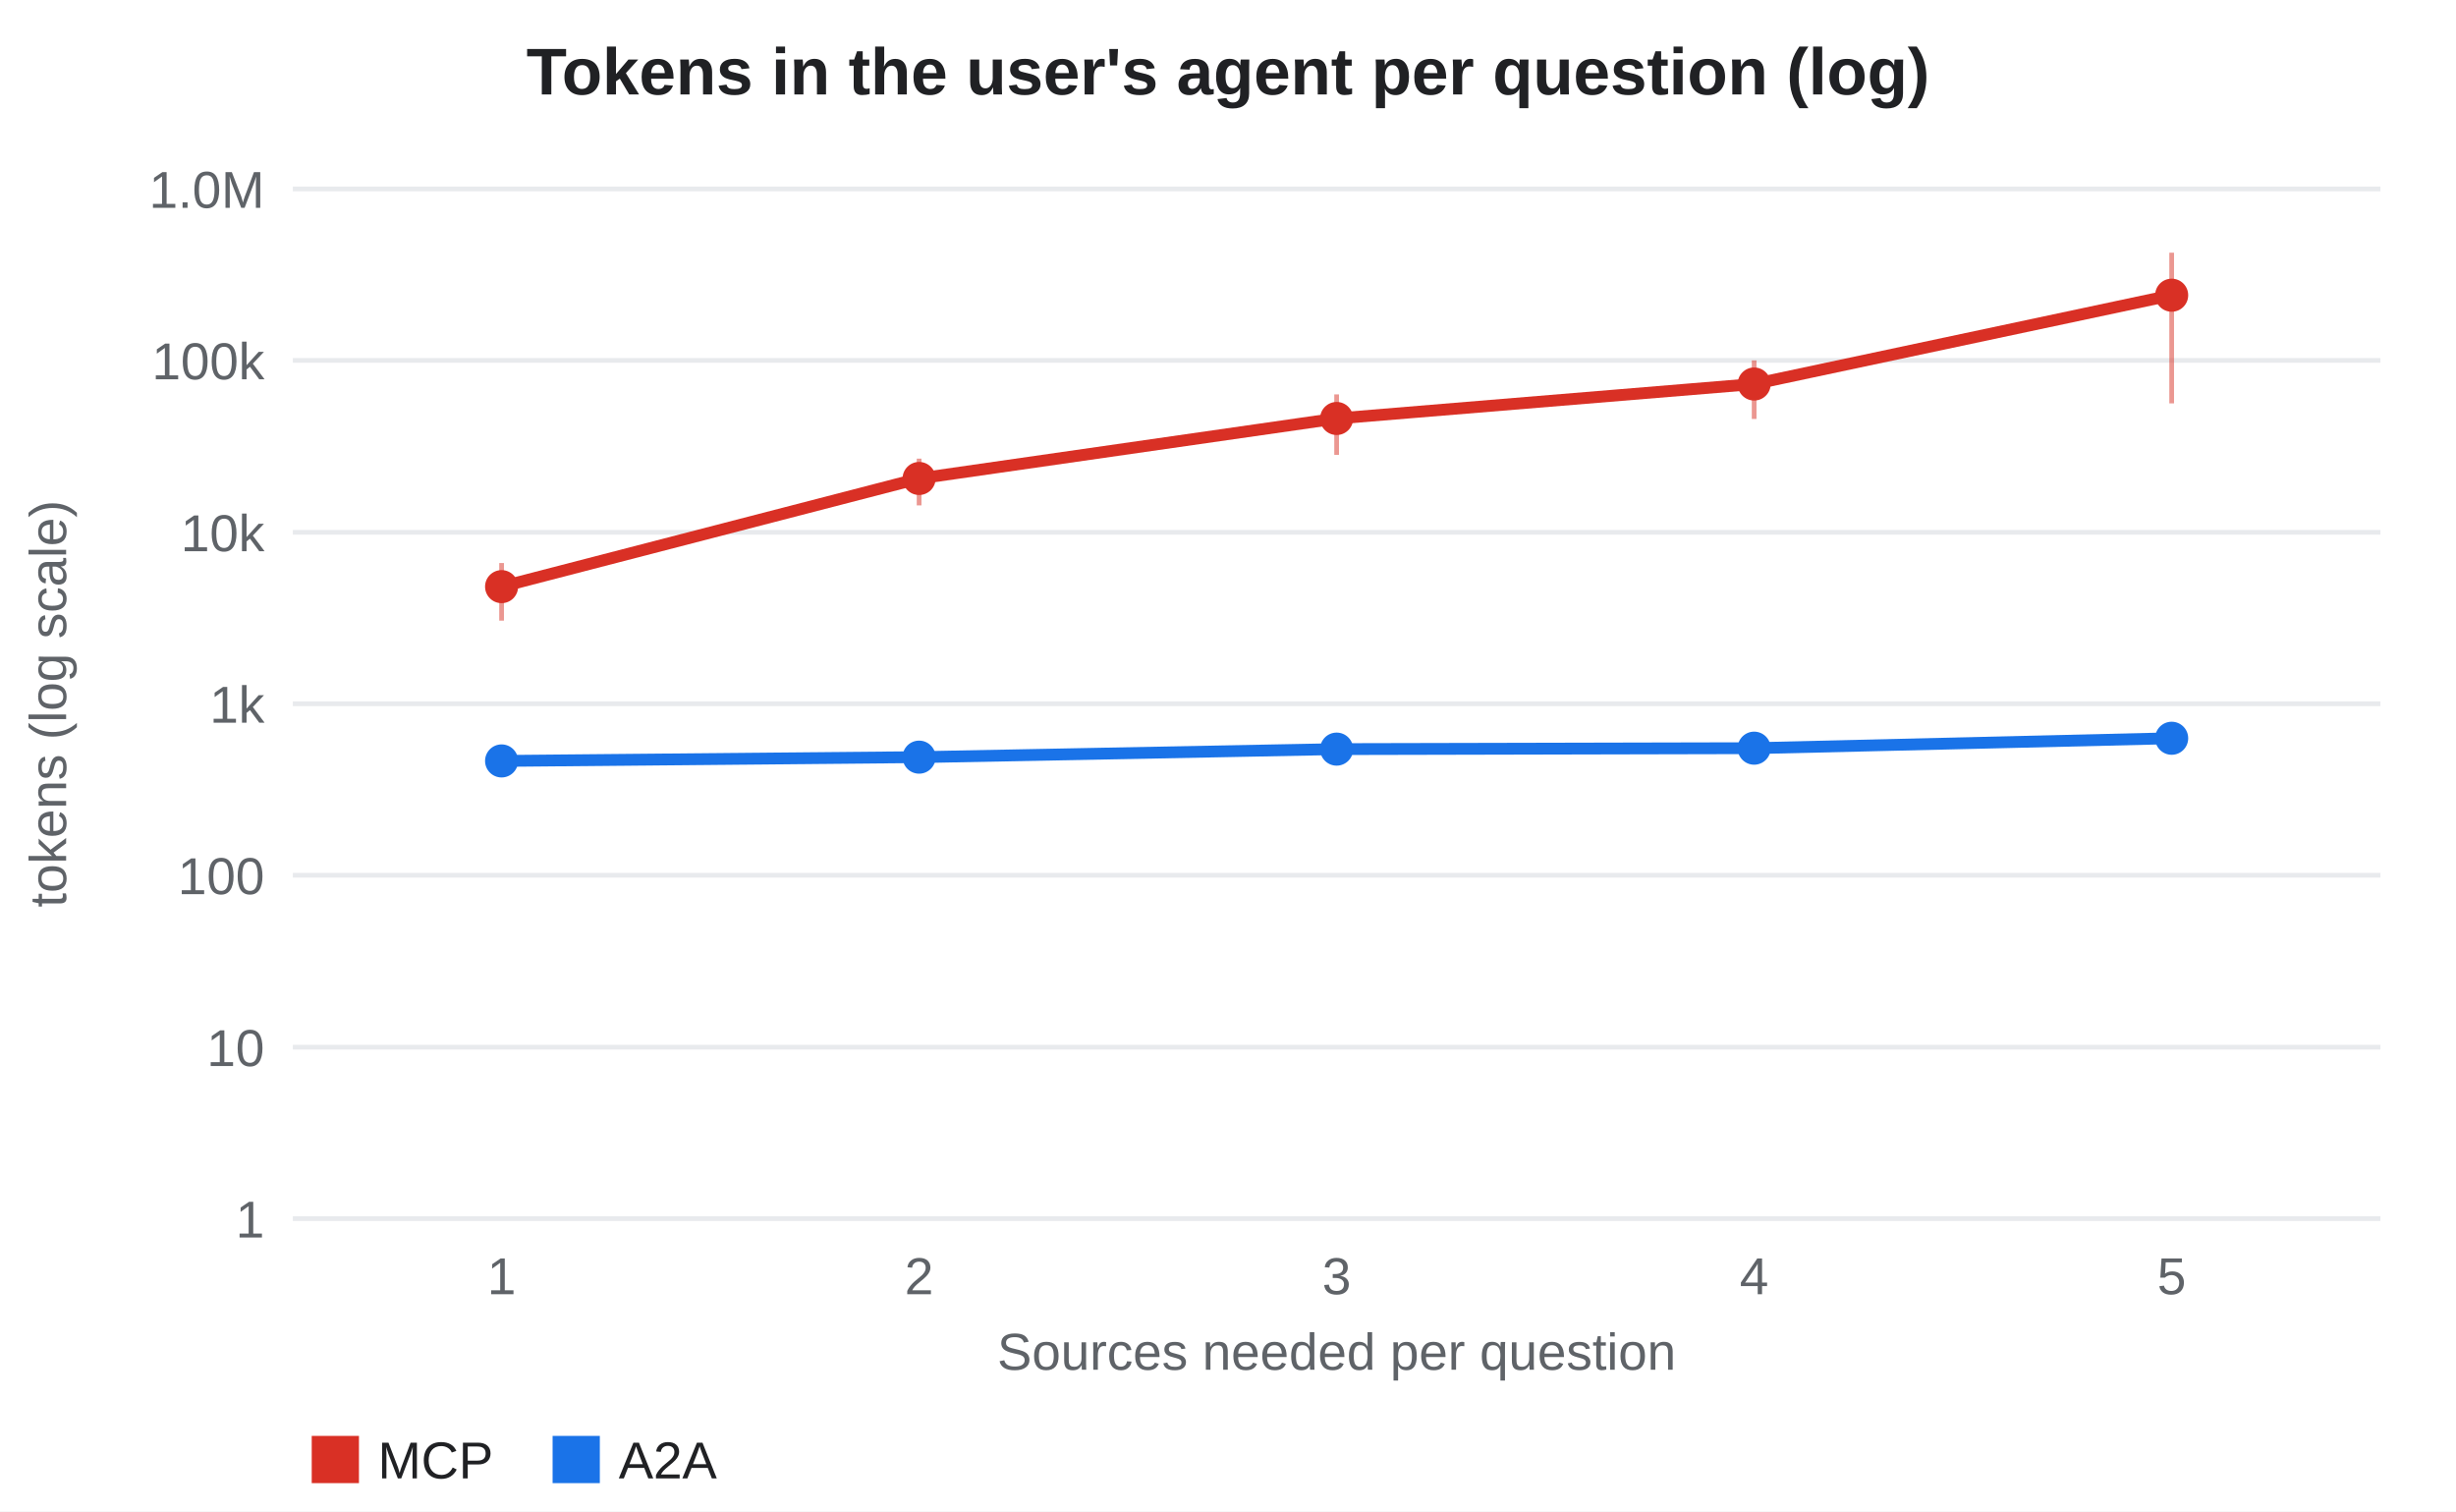
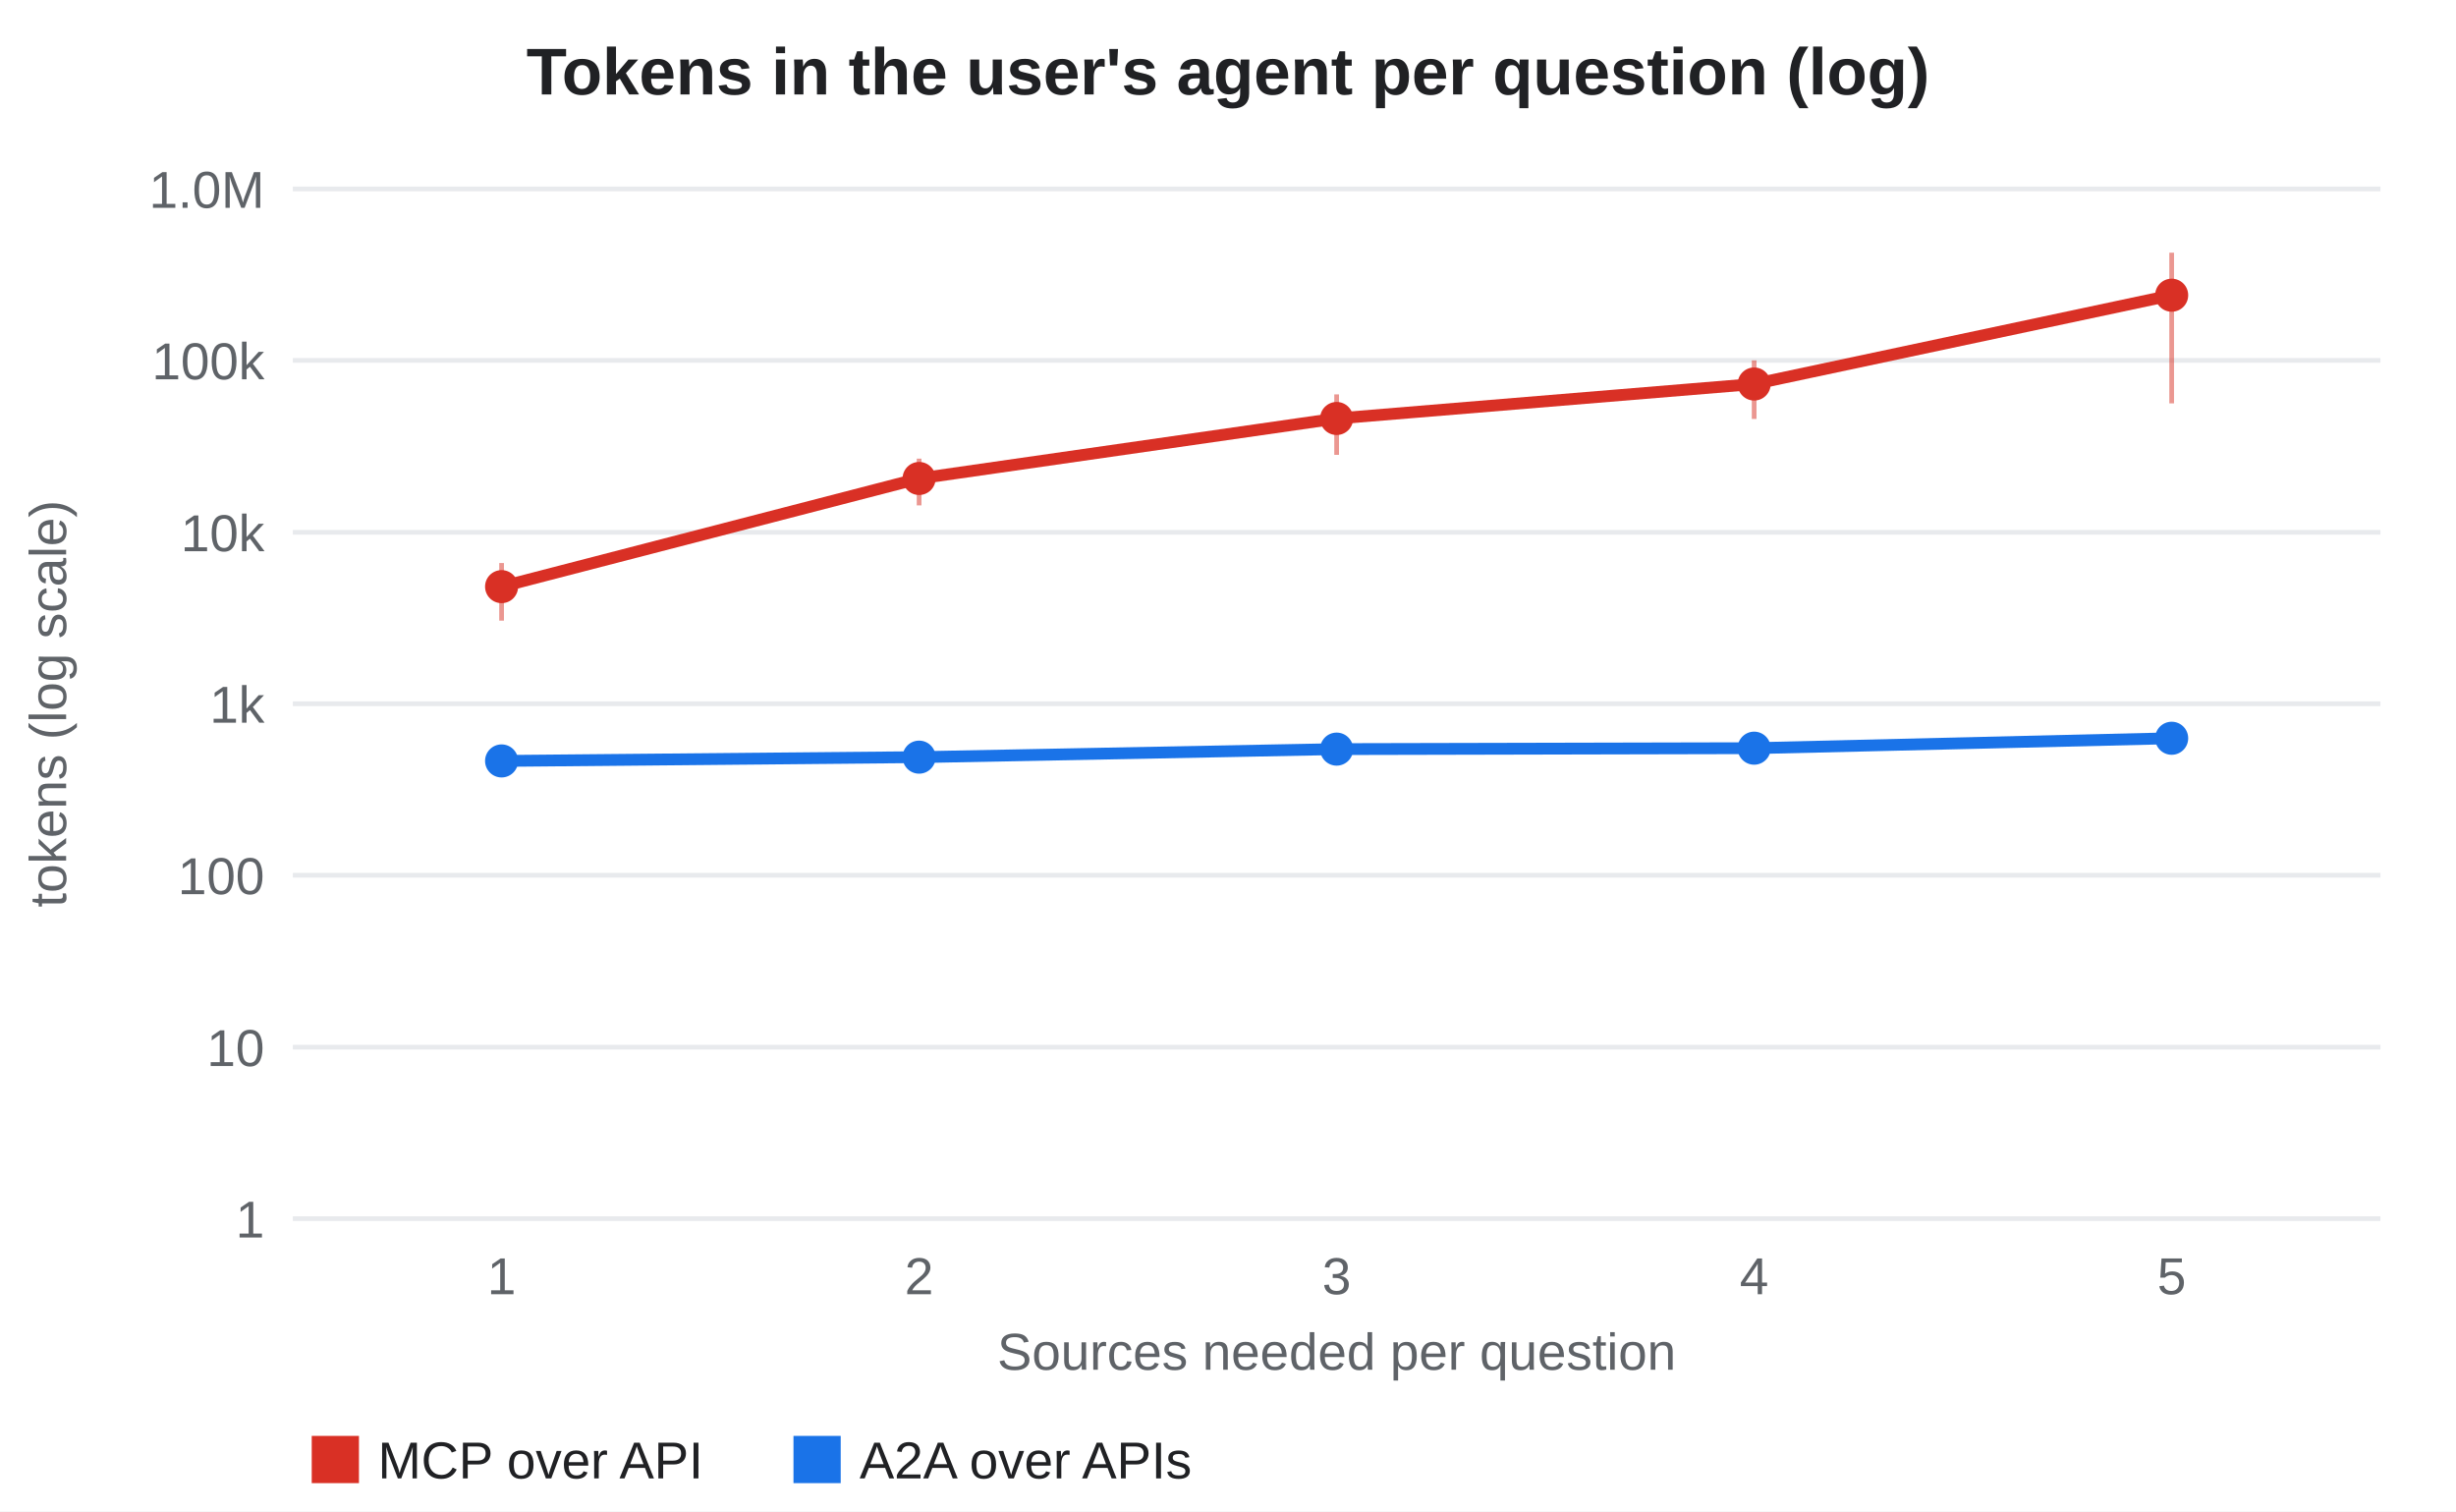
<svg xmlns="http://www.w3.org/2000/svg" viewBox="0 0 520 320" font-family="Arial,sans-serif" font-size="11">
  <rect width="520" height="320" fill="#fff" />
  <text x="260.0" y="20" text-anchor="middle" font-size="14" font-weight="bold" fill="#202124">Tokens in the user's agent per question (log)</text>
  <line x1="62" x2="504" y1="258.0" y2="258.0" stroke="#e8eaed" />
  <text x="56" y="262.0" text-anchor="end" fill="#5f6368">1</text>
  <line x1="62" x2="504" y1="221.7" y2="221.7" stroke="#e8eaed" />
  <text x="56" y="225.7" text-anchor="end" fill="#5f6368">10</text>
  <line x1="62" x2="504" y1="185.3" y2="185.3" stroke="#e8eaed" />
  <text x="56" y="189.3" text-anchor="end" fill="#5f6368">100</text>
  <line x1="62" x2="504" y1="149.0" y2="149.0" stroke="#e8eaed" />
  <text x="56" y="153.0" text-anchor="end" fill="#5f6368">1k</text>
  <line x1="62" x2="504" y1="112.7" y2="112.7" stroke="#e8eaed" />
  <text x="56" y="116.7" text-anchor="end" fill="#5f6368">10k</text>
  <line x1="62" x2="504" y1="76.3" y2="76.3" stroke="#e8eaed" />
  <text x="56" y="80.3" text-anchor="end" fill="#5f6368">100k</text>
  <line x1="62" x2="504" y1="40.0" y2="40.0" stroke="#e8eaed" />
  <text x="56" y="44.0" text-anchor="end" fill="#5f6368">1.0M</text>
  <text x="106.2" y="274" text-anchor="middle" fill="#5f6368">1</text>
  <text x="194.6" y="274" text-anchor="middle" fill="#5f6368">2</text>
  <text x="283.0" y="274" text-anchor="middle" fill="#5f6368">3</text>
  <text x="371.4" y="274" text-anchor="middle" fill="#5f6368">4</text>
  <text x="459.8" y="274" text-anchor="middle" fill="#5f6368">5</text>
  <text x="14" y="149.0" transform="rotate(-90 14 149.0)" text-anchor="middle" fill="#5f6368">tokens (log scale)</text>
  <text x="283.0" y="290" text-anchor="middle" fill="#5f6368">Sources needed per question</text>
  <polyline points="106.2,124.2 194.6,101.3 283.0,88.6 371.4,81.3 459.8,62.5" fill="none" stroke="#d93025" stroke-width="2.5" />
  <line x1="106.2" x2="106.2" y1="119.2" y2="131.4" stroke="#d93025" stroke-opacity=".5" />
  <circle cx="106.2" cy="124.2" r="3.5" fill="#d93025" />
  <line x1="194.6" x2="194.6" y1="97.1" y2="107.0" stroke="#d93025" stroke-opacity=".5" />
  <circle cx="194.6" cy="101.3" r="3.5" fill="#d93025" />
  <line x1="283.0" x2="283.0" y1="83.5" y2="96.3" stroke="#d93025" stroke-opacity=".5" />
  <circle cx="283.0" cy="88.6" r="3.5" fill="#d93025" />
  <line x1="371.4" x2="371.4" y1="76.3" y2="88.7" stroke="#d93025" stroke-opacity=".5" />
  <circle cx="371.4" cy="81.3" r="3.5" fill="#d93025" />
  <line x1="459.8" x2="459.8" y1="53.5" y2="85.4" stroke="#d93025" stroke-opacity=".5" />
  <circle cx="459.8" cy="62.5" r="3.5" fill="#d93025" />
  <polyline points="106.2,161.1 194.6,160.3 283.0,158.6 371.4,158.4 459.8,156.3" fill="none" stroke="#1a73e8" stroke-width="2.5" />
  <line x1="106.2" x2="106.2" y1="161.0" y2="161.3" stroke="#1a73e8" stroke-opacity=".5" />
  <circle cx="106.2" cy="161.1" r="3.5" fill="#1a73e8" />
  <line x1="194.6" x2="194.6" y1="160.1" y2="160.6" stroke="#1a73e8" stroke-opacity=".5" />
  <circle cx="194.6" cy="160.3" r="3.5" fill="#1a73e8" />
  <line x1="283.0" x2="283.0" y1="158.0" y2="159.2" stroke="#1a73e8" stroke-opacity=".5" />
  <circle cx="283.0" cy="158.6" r="3.5" fill="#1a73e8" />
  <line x1="371.4" x2="371.4" y1="158.2" y2="158.6" stroke="#1a73e8" stroke-opacity=".5" />
  <circle cx="371.4" cy="158.4" r="3.5" fill="#1a73e8" />
  <line x1="459.8" x2="459.8" y1="156.0" y2="156.6" stroke="#1a73e8" stroke-opacity=".5" />
  <circle cx="459.8" cy="156.3" r="3.5" fill="#1a73e8" />
  <rect x="66" y="304" width="10" height="10" fill="#d93025" />
-   <text x="80" y="313" fill="#202124">MCP</text>
-   <rect x="117" y="304" width="10" height="10" fill="#1a73e8" />
-   <text x="131" y="313" fill="#202124">A2A</text>
+   <text x="80" y="313" fill="#202124">MCP over API</text>
+   <rect x="168" y="304" width="10" height="10" fill="#1a73e8" />
+   <text x="182" y="313" fill="#202124">A2A over APIs</text>
</svg>
